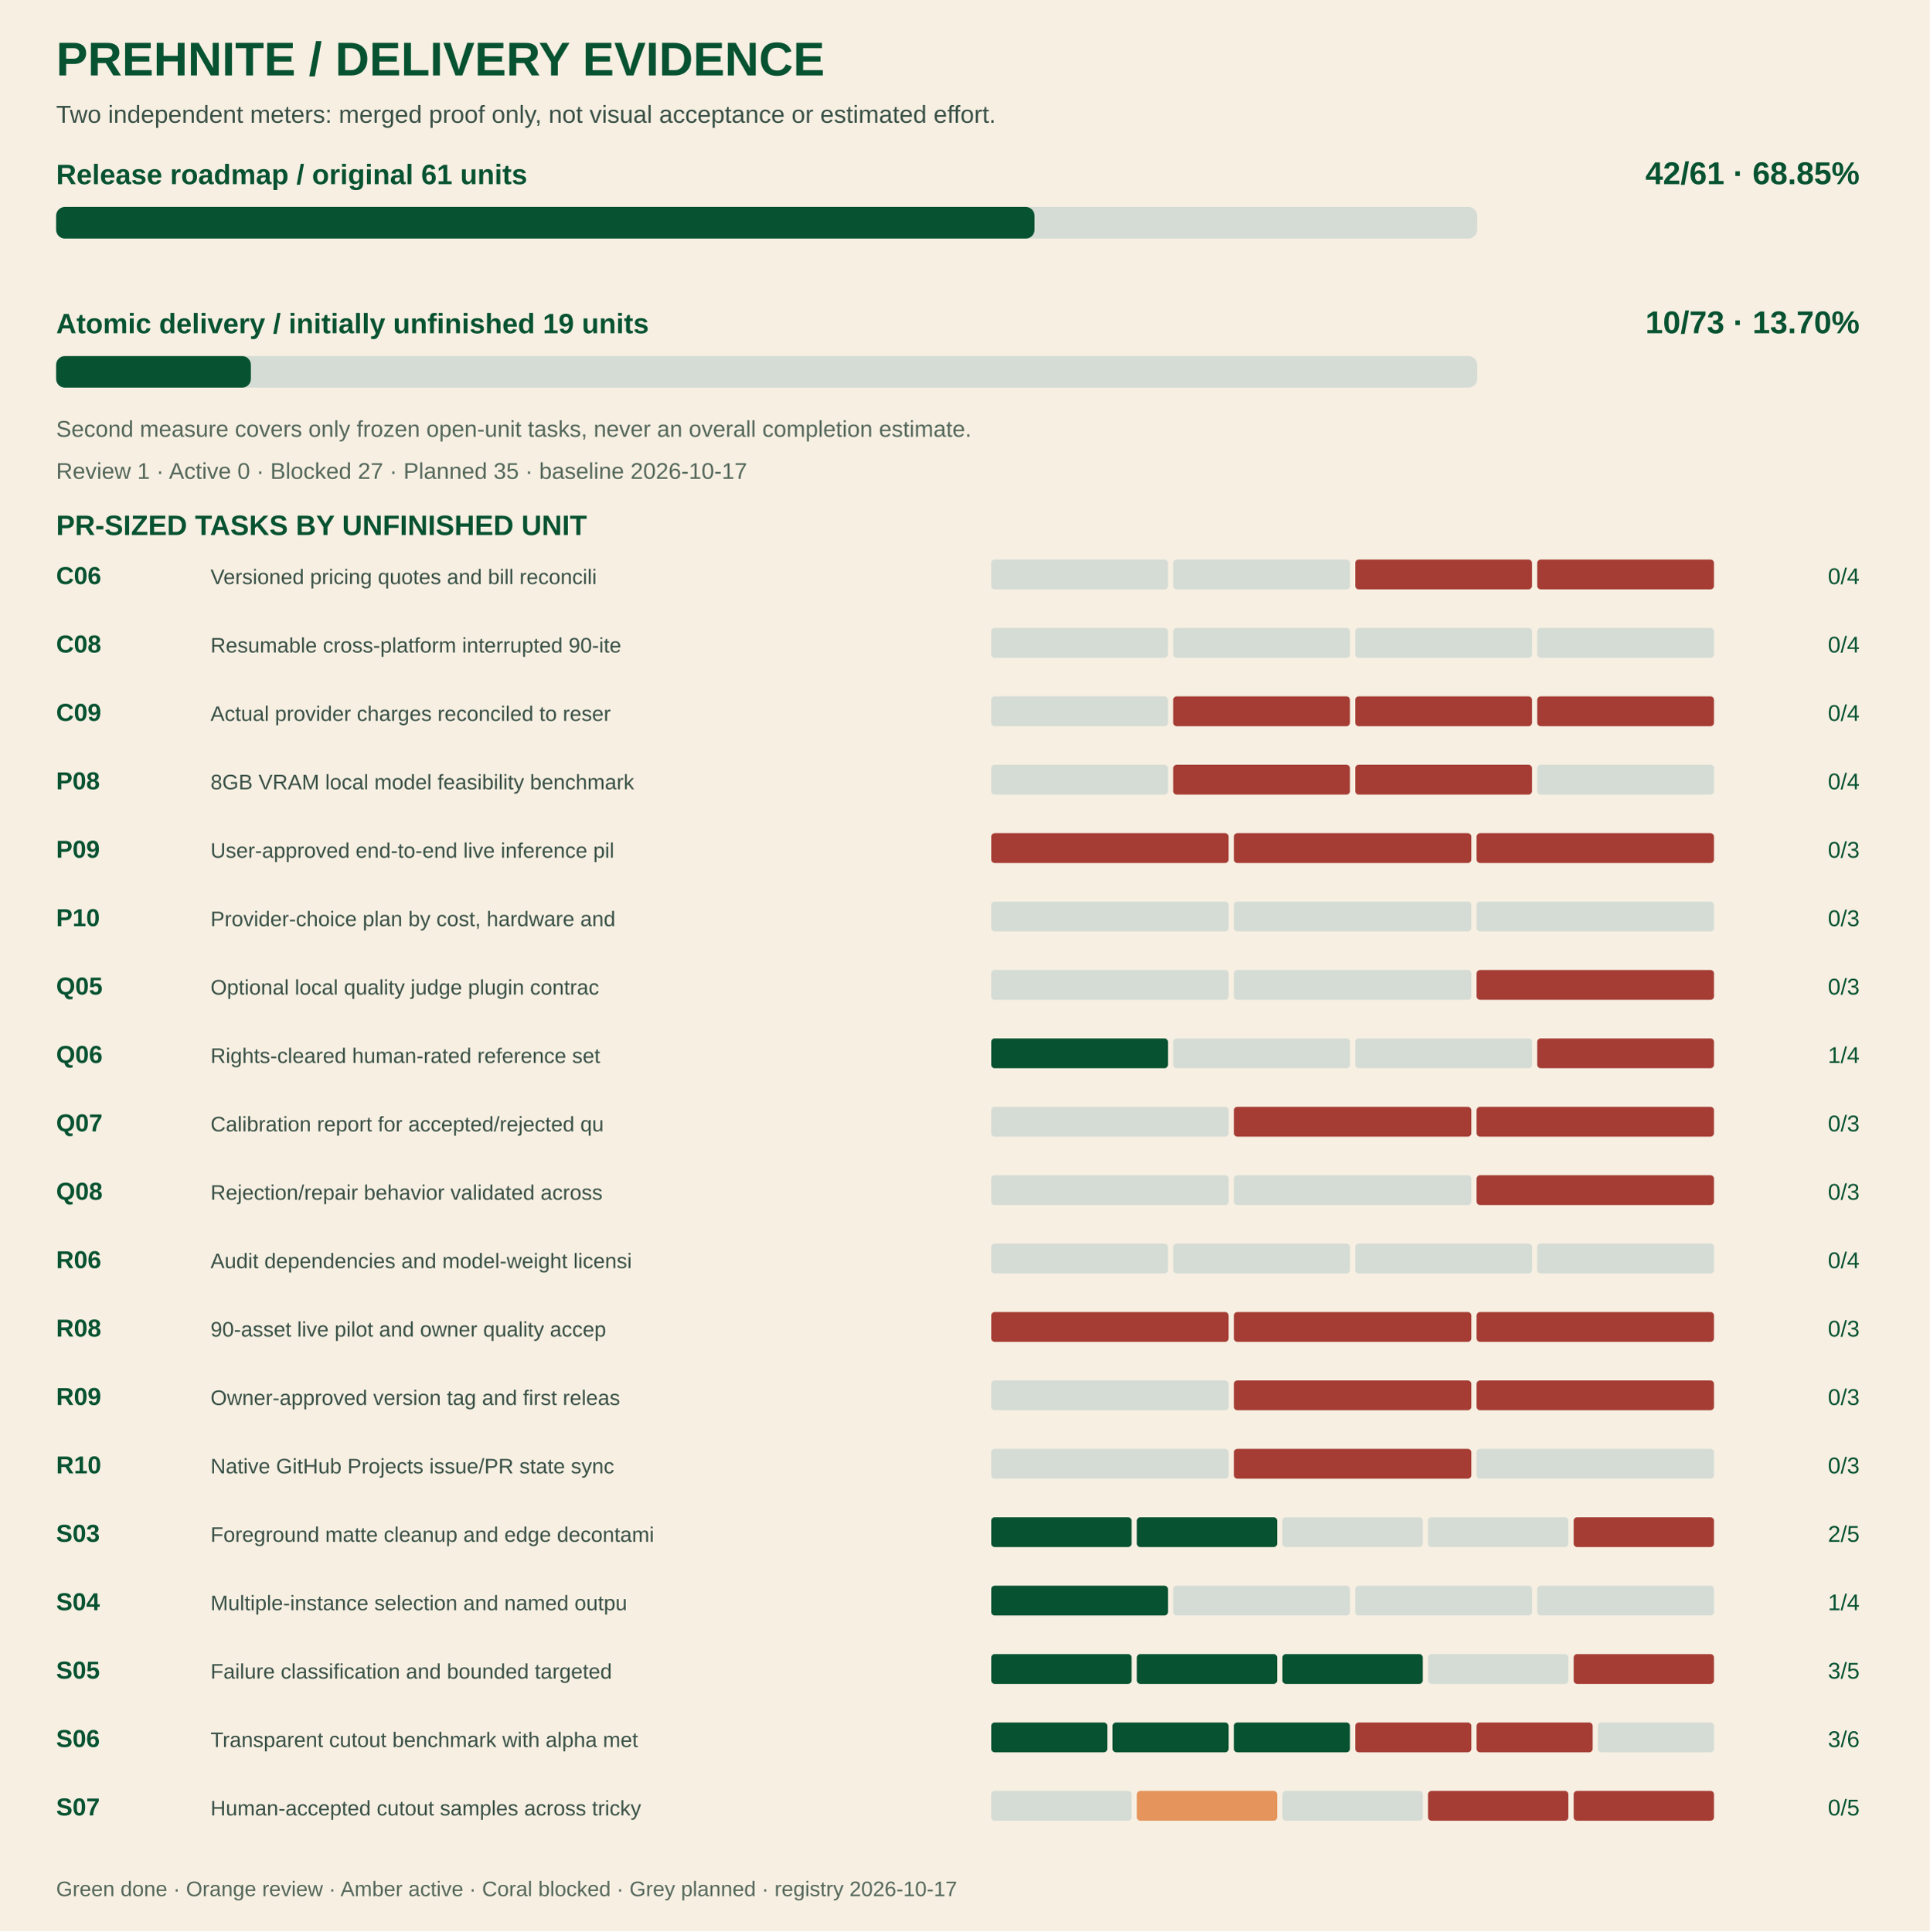
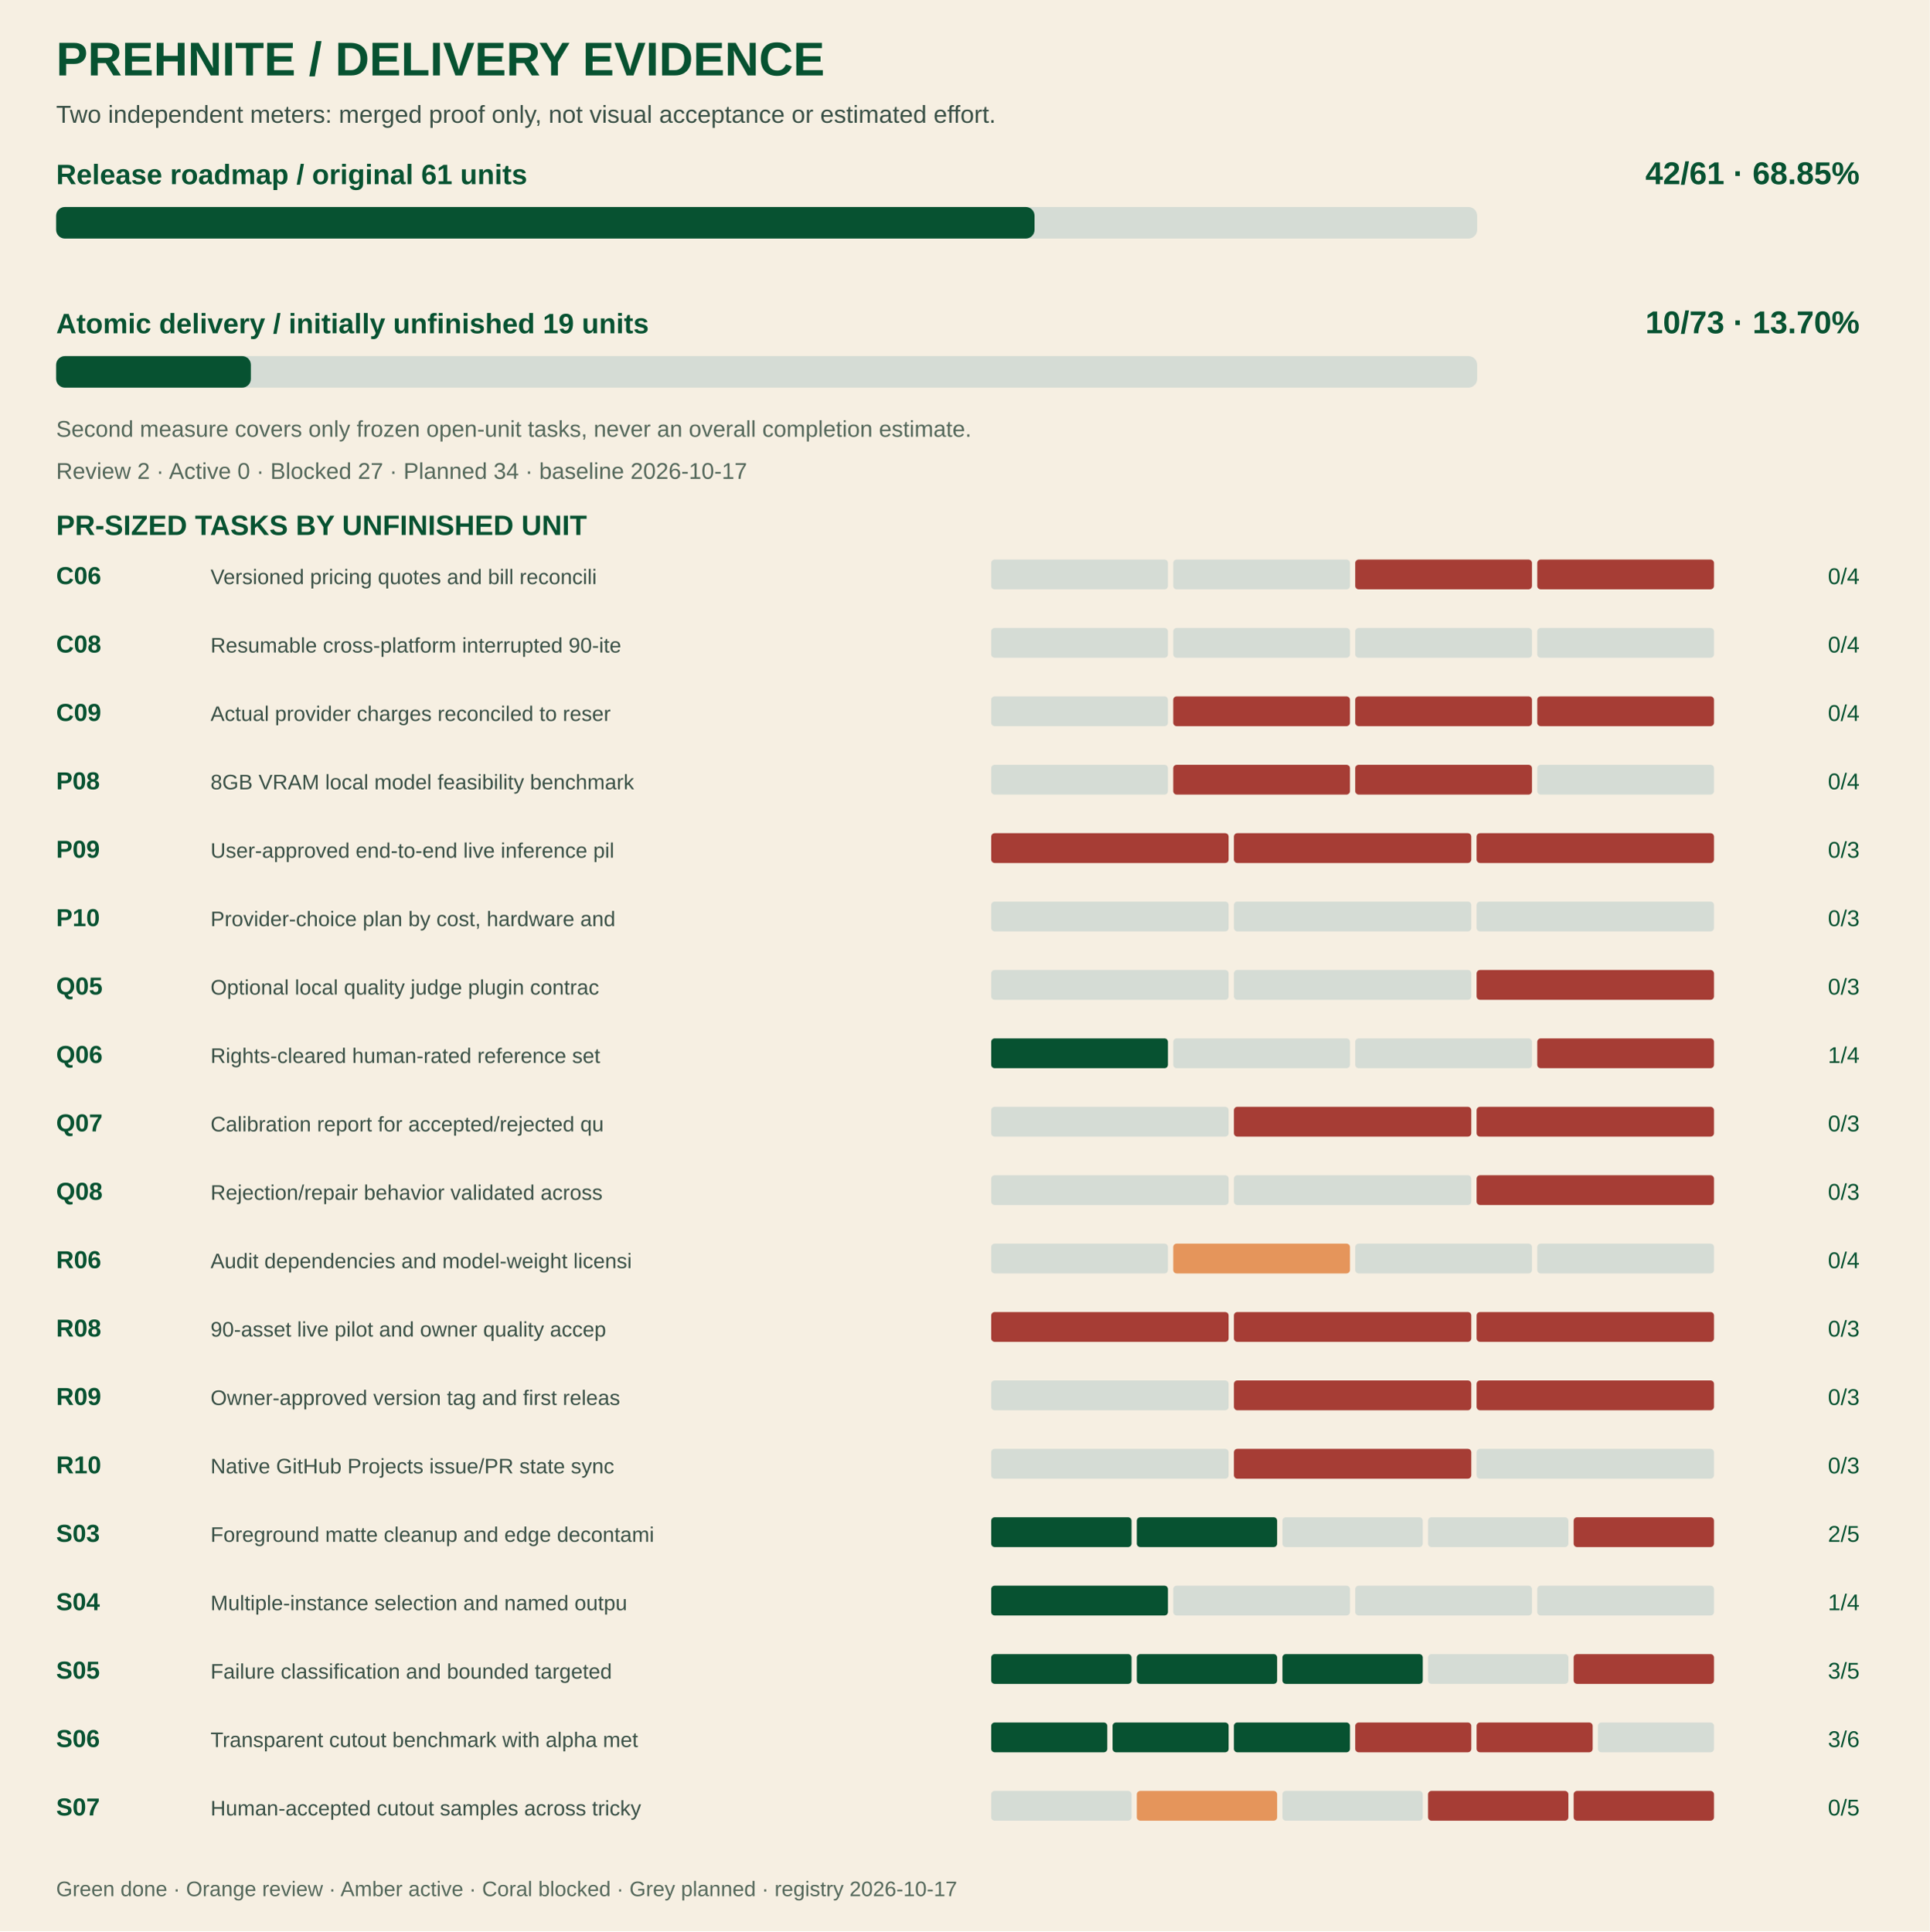
<svg xmlns="http://www.w3.org/2000/svg" width="1100" height="1101" viewBox="0 0 1100 1101" role="img" aria-labelledby="title desc">
  <rect width="1100" height="1101" fill="#F6EFE2" />
  <g font-family="system-ui,Segoe UI,Arial,sans-serif">
    <text x="32" y="43" font-size="27" font-weight="700" fill="#075231">PREHNITE / DELIVERY EVIDENCE</text>
    <text x="32" y="70" font-size="14" fill="#384F45">Two independent meters: merged proof only, not visual acceptance or estimated effort.</text>
    <text x="32" y="105" font-size="16" font-weight="600" fill="#075231">Release roadmap / original 61 units</text>
    <text x="1060" y="105" font-size="18" font-weight="700" text-anchor="end" fill="#075231">42/61 · 68.85%</text>
    <rect x="32" y="118" width="810" height="18" rx="5" fill="#D5DCD5" />
    <rect x="32" y="118" width="557.7" height="18" rx="5" fill="#075231" />
    <text x="32" y="190" font-size="16" font-weight="600" fill="#075231">Atomic delivery / initially unfinished 19 units</text>
    <text x="1060" y="190" font-size="18" font-weight="700" text-anchor="end" fill="#075231">10/73 · 13.70%</text>
    <rect x="32" y="203" width="810" height="18" rx="5" fill="#D5DCD5" />
    <rect x="32" y="203" width="111.0" height="18" rx="5" fill="#075231" />
    <text x="32" y="249" font-size="13" fill="#53675A">Second measure covers only frozen open-unit tasks, never an overall completion estimate.</text>
-     <text x="32" y="273" font-size="13" fill="#53675A">Review 1 · Active 0 · Blocked 27 · Planned 35 · baseline 2026-10-17</text>
+     <text x="32" y="273" font-size="13" fill="#53675A">Review 2 · Active 0 · Blocked 27 · Planned 34 · baseline 2026-10-17</text>
    <text x="32" y="305" font-size="16" font-weight="600" fill="#075231">PR-SIZED TASKS BY UNFINISHED UNIT</text>
    <text x="32" y="333" font-size="14" font-weight="700" fill="#075231">C06</text>
    <text x="120" y="333" font-size="12" fill="#384F45">Versioned pricing quotes and bill reconcili</text>
    <g>
      <rect x="565.00" y="319" width="100.75" height="17" rx="2" fill="#D5DCD5" />
    </g>
    <g>
      <rect x="668.75" y="319" width="100.75" height="17" rx="2" fill="#D5DCD5" />
    </g>
    <g>
      <rect x="772.50" y="319" width="100.75" height="17" rx="2" fill="#A63D35" />
    </g>
    <g>
      <rect x="876.25" y="319" width="100.75" height="17" rx="2" fill="#A63D35" />
    </g>
    <text x="1060" y="333" font-size="13" text-anchor="end" fill="#075231">0/4</text>
    <text x="32" y="372" font-size="14" font-weight="700" fill="#075231">C08</text>
    <text x="120" y="372" font-size="12" fill="#384F45">Resumable cross-platform interrupted 90-ite</text>
    <g>
      <rect x="565.00" y="358" width="100.75" height="17" rx="2" fill="#D5DCD5" />
    </g>
    <g>
      <rect x="668.75" y="358" width="100.75" height="17" rx="2" fill="#D5DCD5" />
    </g>
    <g>
      <rect x="772.50" y="358" width="100.75" height="17" rx="2" fill="#D5DCD5" />
    </g>
    <g>
      <rect x="876.25" y="358" width="100.75" height="17" rx="2" fill="#D5DCD5" />
    </g>
    <text x="1060" y="372" font-size="13" text-anchor="end" fill="#075231">0/4</text>
    <text x="32" y="411" font-size="14" font-weight="700" fill="#075231">C09</text>
    <text x="120" y="411" font-size="12" fill="#384F45">Actual provider charges reconciled to reser</text>
    <g>
      <rect x="565.00" y="397" width="100.75" height="17" rx="2" fill="#D5DCD5" />
    </g>
    <g>
      <rect x="668.75" y="397" width="100.75" height="17" rx="2" fill="#A63D35" />
    </g>
    <g>
      <rect x="772.50" y="397" width="100.75" height="17" rx="2" fill="#A63D35" />
    </g>
    <g>
      <rect x="876.25" y="397" width="100.75" height="17" rx="2" fill="#A63D35" />
    </g>
    <text x="1060" y="411" font-size="13" text-anchor="end" fill="#075231">0/4</text>
    <text x="32" y="450" font-size="14" font-weight="700" fill="#075231">P08</text>
    <text x="120" y="450" font-size="12" fill="#384F45">8GB VRAM local model feasibility benchmark</text>
    <g>
      <rect x="565.00" y="436" width="100.75" height="17" rx="2" fill="#D5DCD5" />
    </g>
    <g>
      <rect x="668.75" y="436" width="100.75" height="17" rx="2" fill="#A63D35" />
    </g>
    <g>
      <rect x="772.50" y="436" width="100.75" height="17" rx="2" fill="#A63D35" />
    </g>
    <g>
      <rect x="876.25" y="436" width="100.75" height="17" rx="2" fill="#D5DCD5" />
    </g>
    <text x="1060" y="450" font-size="13" text-anchor="end" fill="#075231">0/4</text>
    <text x="32" y="489" font-size="14" font-weight="700" fill="#075231">P09</text>
    <text x="120" y="489" font-size="12" fill="#384F45">User-approved end-to-end live inference pil</text>
    <g>
      <rect x="565.00" y="475" width="135.33" height="17" rx="2" fill="#A63D35" />
    </g>
    <g>
      <rect x="703.33" y="475" width="135.33" height="17" rx="2" fill="#A63D35" />
    </g>
    <g>
      <rect x="841.67" y="475" width="135.33" height="17" rx="2" fill="#A63D35" />
    </g>
    <text x="1060" y="489" font-size="13" text-anchor="end" fill="#075231">0/3</text>
    <text x="32" y="528" font-size="14" font-weight="700" fill="#075231">P10</text>
    <text x="120" y="528" font-size="12" fill="#384F45">Provider-choice plan by cost, hardware and </text>
    <g>
      <rect x="565.00" y="514" width="135.33" height="17" rx="2" fill="#D5DCD5" />
    </g>
    <g>
      <rect x="703.33" y="514" width="135.33" height="17" rx="2" fill="#D5DCD5" />
    </g>
    <g>
      <rect x="841.67" y="514" width="135.33" height="17" rx="2" fill="#D5DCD5" />
    </g>
    <text x="1060" y="528" font-size="13" text-anchor="end" fill="#075231">0/3</text>
    <text x="32" y="567" font-size="14" font-weight="700" fill="#075231">Q05</text>
    <text x="120" y="567" font-size="12" fill="#384F45">Optional local quality judge plugin contrac</text>
    <g>
      <rect x="565.00" y="553" width="135.33" height="17" rx="2" fill="#D5DCD5" />
    </g>
    <g>
      <rect x="703.33" y="553" width="135.33" height="17" rx="2" fill="#D5DCD5" />
    </g>
    <g>
      <rect x="841.67" y="553" width="135.33" height="17" rx="2" fill="#A63D35" />
    </g>
    <text x="1060" y="567" font-size="13" text-anchor="end" fill="#075231">0/3</text>
    <text x="32" y="606" font-size="14" font-weight="700" fill="#075231">Q06</text>
    <text x="120" y="606" font-size="12" fill="#384F45">Rights-cleared human-rated reference set</text>
    <g>
      <rect x="565.00" y="592" width="100.75" height="17" rx="2" fill="#075231" />
    </g>
    <g>
      <rect x="668.75" y="592" width="100.75" height="17" rx="2" fill="#D5DCD5" />
    </g>
    <g>
      <rect x="772.50" y="592" width="100.75" height="17" rx="2" fill="#D5DCD5" />
    </g>
    <g>
      <rect x="876.25" y="592" width="100.75" height="17" rx="2" fill="#A63D35" />
    </g>
    <text x="1060" y="606" font-size="13" text-anchor="end" fill="#075231">1/4</text>
    <text x="32" y="645" font-size="14" font-weight="700" fill="#075231">Q07</text>
    <text x="120" y="645" font-size="12" fill="#384F45">Calibration report for accepted/rejected qu</text>
    <g>
      <rect x="565.00" y="631" width="135.33" height="17" rx="2" fill="#D5DCD5" />
    </g>
    <g>
      <rect x="703.33" y="631" width="135.33" height="17" rx="2" fill="#A63D35" />
    </g>
    <g>
      <rect x="841.67" y="631" width="135.33" height="17" rx="2" fill="#A63D35" />
    </g>
    <text x="1060" y="645" font-size="13" text-anchor="end" fill="#075231">0/3</text>
    <text x="32" y="684" font-size="14" font-weight="700" fill="#075231">Q08</text>
    <text x="120" y="684" font-size="12" fill="#384F45">Rejection/repair behavior validated across </text>
    <g>
      <rect x="565.00" y="670" width="135.33" height="17" rx="2" fill="#D5DCD5" />
    </g>
    <g>
      <rect x="703.33" y="670" width="135.33" height="17" rx="2" fill="#D5DCD5" />
    </g>
    <g>
      <rect x="841.67" y="670" width="135.33" height="17" rx="2" fill="#A63D35" />
    </g>
    <text x="1060" y="684" font-size="13" text-anchor="end" fill="#075231">0/3</text>
    <text x="32" y="723" font-size="14" font-weight="700" fill="#075231">R06</text>
    <text x="120" y="723" font-size="12" fill="#384F45">Audit dependencies and model-weight licensi</text>
    <g>
      <rect x="565.00" y="709" width="100.75" height="17" rx="2" fill="#D5DCD5" />
    </g>
    <g>
-       <rect x="668.75" y="709" width="100.75" height="17" rx="2" fill="#D5DCD5" />
+       <rect x="668.75" y="709" width="100.75" height="17" rx="2" fill="#E5955B" />
    </g>
    <g>
      <rect x="772.50" y="709" width="100.75" height="17" rx="2" fill="#D5DCD5" />
    </g>
    <g>
      <rect x="876.25" y="709" width="100.75" height="17" rx="2" fill="#D5DCD5" />
    </g>
    <text x="1060" y="723" font-size="13" text-anchor="end" fill="#075231">0/4</text>
    <text x="32" y="762" font-size="14" font-weight="700" fill="#075231">R08</text>
    <text x="120" y="762" font-size="12" fill="#384F45">90-asset live pilot and owner quality accep</text>
    <g>
      <rect x="565.00" y="748" width="135.33" height="17" rx="2" fill="#A63D35" />
    </g>
    <g>
      <rect x="703.33" y="748" width="135.33" height="17" rx="2" fill="#A63D35" />
    </g>
    <g>
      <rect x="841.67" y="748" width="135.33" height="17" rx="2" fill="#A63D35" />
    </g>
    <text x="1060" y="762" font-size="13" text-anchor="end" fill="#075231">0/3</text>
    <text x="32" y="801" font-size="14" font-weight="700" fill="#075231">R09</text>
    <text x="120" y="801" font-size="12" fill="#384F45">Owner-approved version tag and first releas</text>
    <g>
      <rect x="565.00" y="787" width="135.33" height="17" rx="2" fill="#D5DCD5" />
    </g>
    <g>
      <rect x="703.33" y="787" width="135.33" height="17" rx="2" fill="#A63D35" />
    </g>
    <g>
      <rect x="841.67" y="787" width="135.33" height="17" rx="2" fill="#A63D35" />
    </g>
    <text x="1060" y="801" font-size="13" text-anchor="end" fill="#075231">0/3</text>
    <text x="32" y="840" font-size="14" font-weight="700" fill="#075231">R10</text>
    <text x="120" y="840" font-size="12" fill="#384F45">Native GitHub Projects issue/PR state sync</text>
    <g>
      <rect x="565.00" y="826" width="135.33" height="17" rx="2" fill="#D5DCD5" />
    </g>
    <g>
      <rect x="703.33" y="826" width="135.33" height="17" rx="2" fill="#A63D35" />
    </g>
    <g>
      <rect x="841.67" y="826" width="135.33" height="17" rx="2" fill="#D5DCD5" />
    </g>
    <text x="1060" y="840" font-size="13" text-anchor="end" fill="#075231">0/3</text>
    <text x="32" y="879" font-size="14" font-weight="700" fill="#075231">S03</text>
    <text x="120" y="879" font-size="12" fill="#384F45">Foreground matte cleanup and edge decontami</text>
    <g>
      <rect x="565.00" y="865" width="80.00" height="17" rx="2" fill="#075231" />
    </g>
    <g>
      <rect x="648.00" y="865" width="80.00" height="17" rx="2" fill="#075231" />
    </g>
    <g>
      <rect x="731.00" y="865" width="80.00" height="17" rx="2" fill="#D5DCD5" />
    </g>
    <g>
      <rect x="814.00" y="865" width="80.00" height="17" rx="2" fill="#D5DCD5" />
    </g>
    <g>
      <rect x="897.00" y="865" width="80.00" height="17" rx="2" fill="#A63D35" />
    </g>
    <text x="1060" y="879" font-size="13" text-anchor="end" fill="#075231">2/5</text>
    <text x="32" y="918" font-size="14" font-weight="700" fill="#075231">S04</text>
    <text x="120" y="918" font-size="12" fill="#384F45">Multiple-instance selection and named outpu</text>
    <g>
      <rect x="565.00" y="904" width="100.75" height="17" rx="2" fill="#075231" />
    </g>
    <g>
      <rect x="668.75" y="904" width="100.75" height="17" rx="2" fill="#D5DCD5" />
    </g>
    <g>
      <rect x="772.50" y="904" width="100.75" height="17" rx="2" fill="#D5DCD5" />
    </g>
    <g>
      <rect x="876.25" y="904" width="100.75" height="17" rx="2" fill="#D5DCD5" />
    </g>
    <text x="1060" y="918" font-size="13" text-anchor="end" fill="#075231">1/4</text>
    <text x="32" y="957" font-size="14" font-weight="700" fill="#075231">S05</text>
    <text x="120" y="957" font-size="12" fill="#384F45">Failure classification and bounded targeted</text>
    <g>
      <rect x="565.00" y="943" width="80.00" height="17" rx="2" fill="#075231" />
    </g>
    <g>
      <rect x="648.00" y="943" width="80.00" height="17" rx="2" fill="#075231" />
    </g>
    <g>
      <rect x="731.00" y="943" width="80.00" height="17" rx="2" fill="#075231" />
    </g>
    <g>
      <rect x="814.00" y="943" width="80.00" height="17" rx="2" fill="#D5DCD5" />
    </g>
    <g>
      <rect x="897.00" y="943" width="80.00" height="17" rx="2" fill="#A63D35" />
    </g>
    <text x="1060" y="957" font-size="13" text-anchor="end" fill="#075231">3/5</text>
    <text x="32" y="996" font-size="14" font-weight="700" fill="#075231">S06</text>
    <text x="120" y="996" font-size="12" fill="#384F45">Transparent cutout benchmark with alpha met</text>
    <g>
      <rect x="565.00" y="982" width="66.17" height="17" rx="2" fill="#075231" />
    </g>
    <g>
      <rect x="634.17" y="982" width="66.17" height="17" rx="2" fill="#075231" />
    </g>
    <g>
      <rect x="703.33" y="982" width="66.17" height="17" rx="2" fill="#075231" />
    </g>
    <g>
      <rect x="772.50" y="982" width="66.17" height="17" rx="2" fill="#A63D35" />
    </g>
    <g>
      <rect x="841.67" y="982" width="66.17" height="17" rx="2" fill="#A63D35" />
    </g>
    <g>
      <rect x="910.83" y="982" width="66.17" height="17" rx="2" fill="#D5DCD5" />
    </g>
    <text x="1060" y="996" font-size="13" text-anchor="end" fill="#075231">3/6</text>
    <text x="32" y="1035" font-size="14" font-weight="700" fill="#075231">S07</text>
    <text x="120" y="1035" font-size="12" fill="#384F45">Human-accepted cutout samples across tricky</text>
    <g>
      <rect x="565.00" y="1021" width="80.00" height="17" rx="2" fill="#D5DCD5" />
    </g>
    <g>
      <rect x="648.00" y="1021" width="80.00" height="17" rx="2" fill="#E5955B" />
    </g>
    <g>
      <rect x="731.00" y="1021" width="80.00" height="17" rx="2" fill="#D5DCD5" />
    </g>
    <g>
      <rect x="814.00" y="1021" width="80.00" height="17" rx="2" fill="#A63D35" />
    </g>
    <g>
      <rect x="897.00" y="1021" width="80.00" height="17" rx="2" fill="#A63D35" />
    </g>
    <text x="1060" y="1035" font-size="13" text-anchor="end" fill="#075231">0/5</text>
    <text x="32" y="1081" font-size="12" fill="#53675A">Green done · Orange review · Amber active · Coral blocked · Grey planned · registry 2026-10-17</text>
  </g>
</svg>
